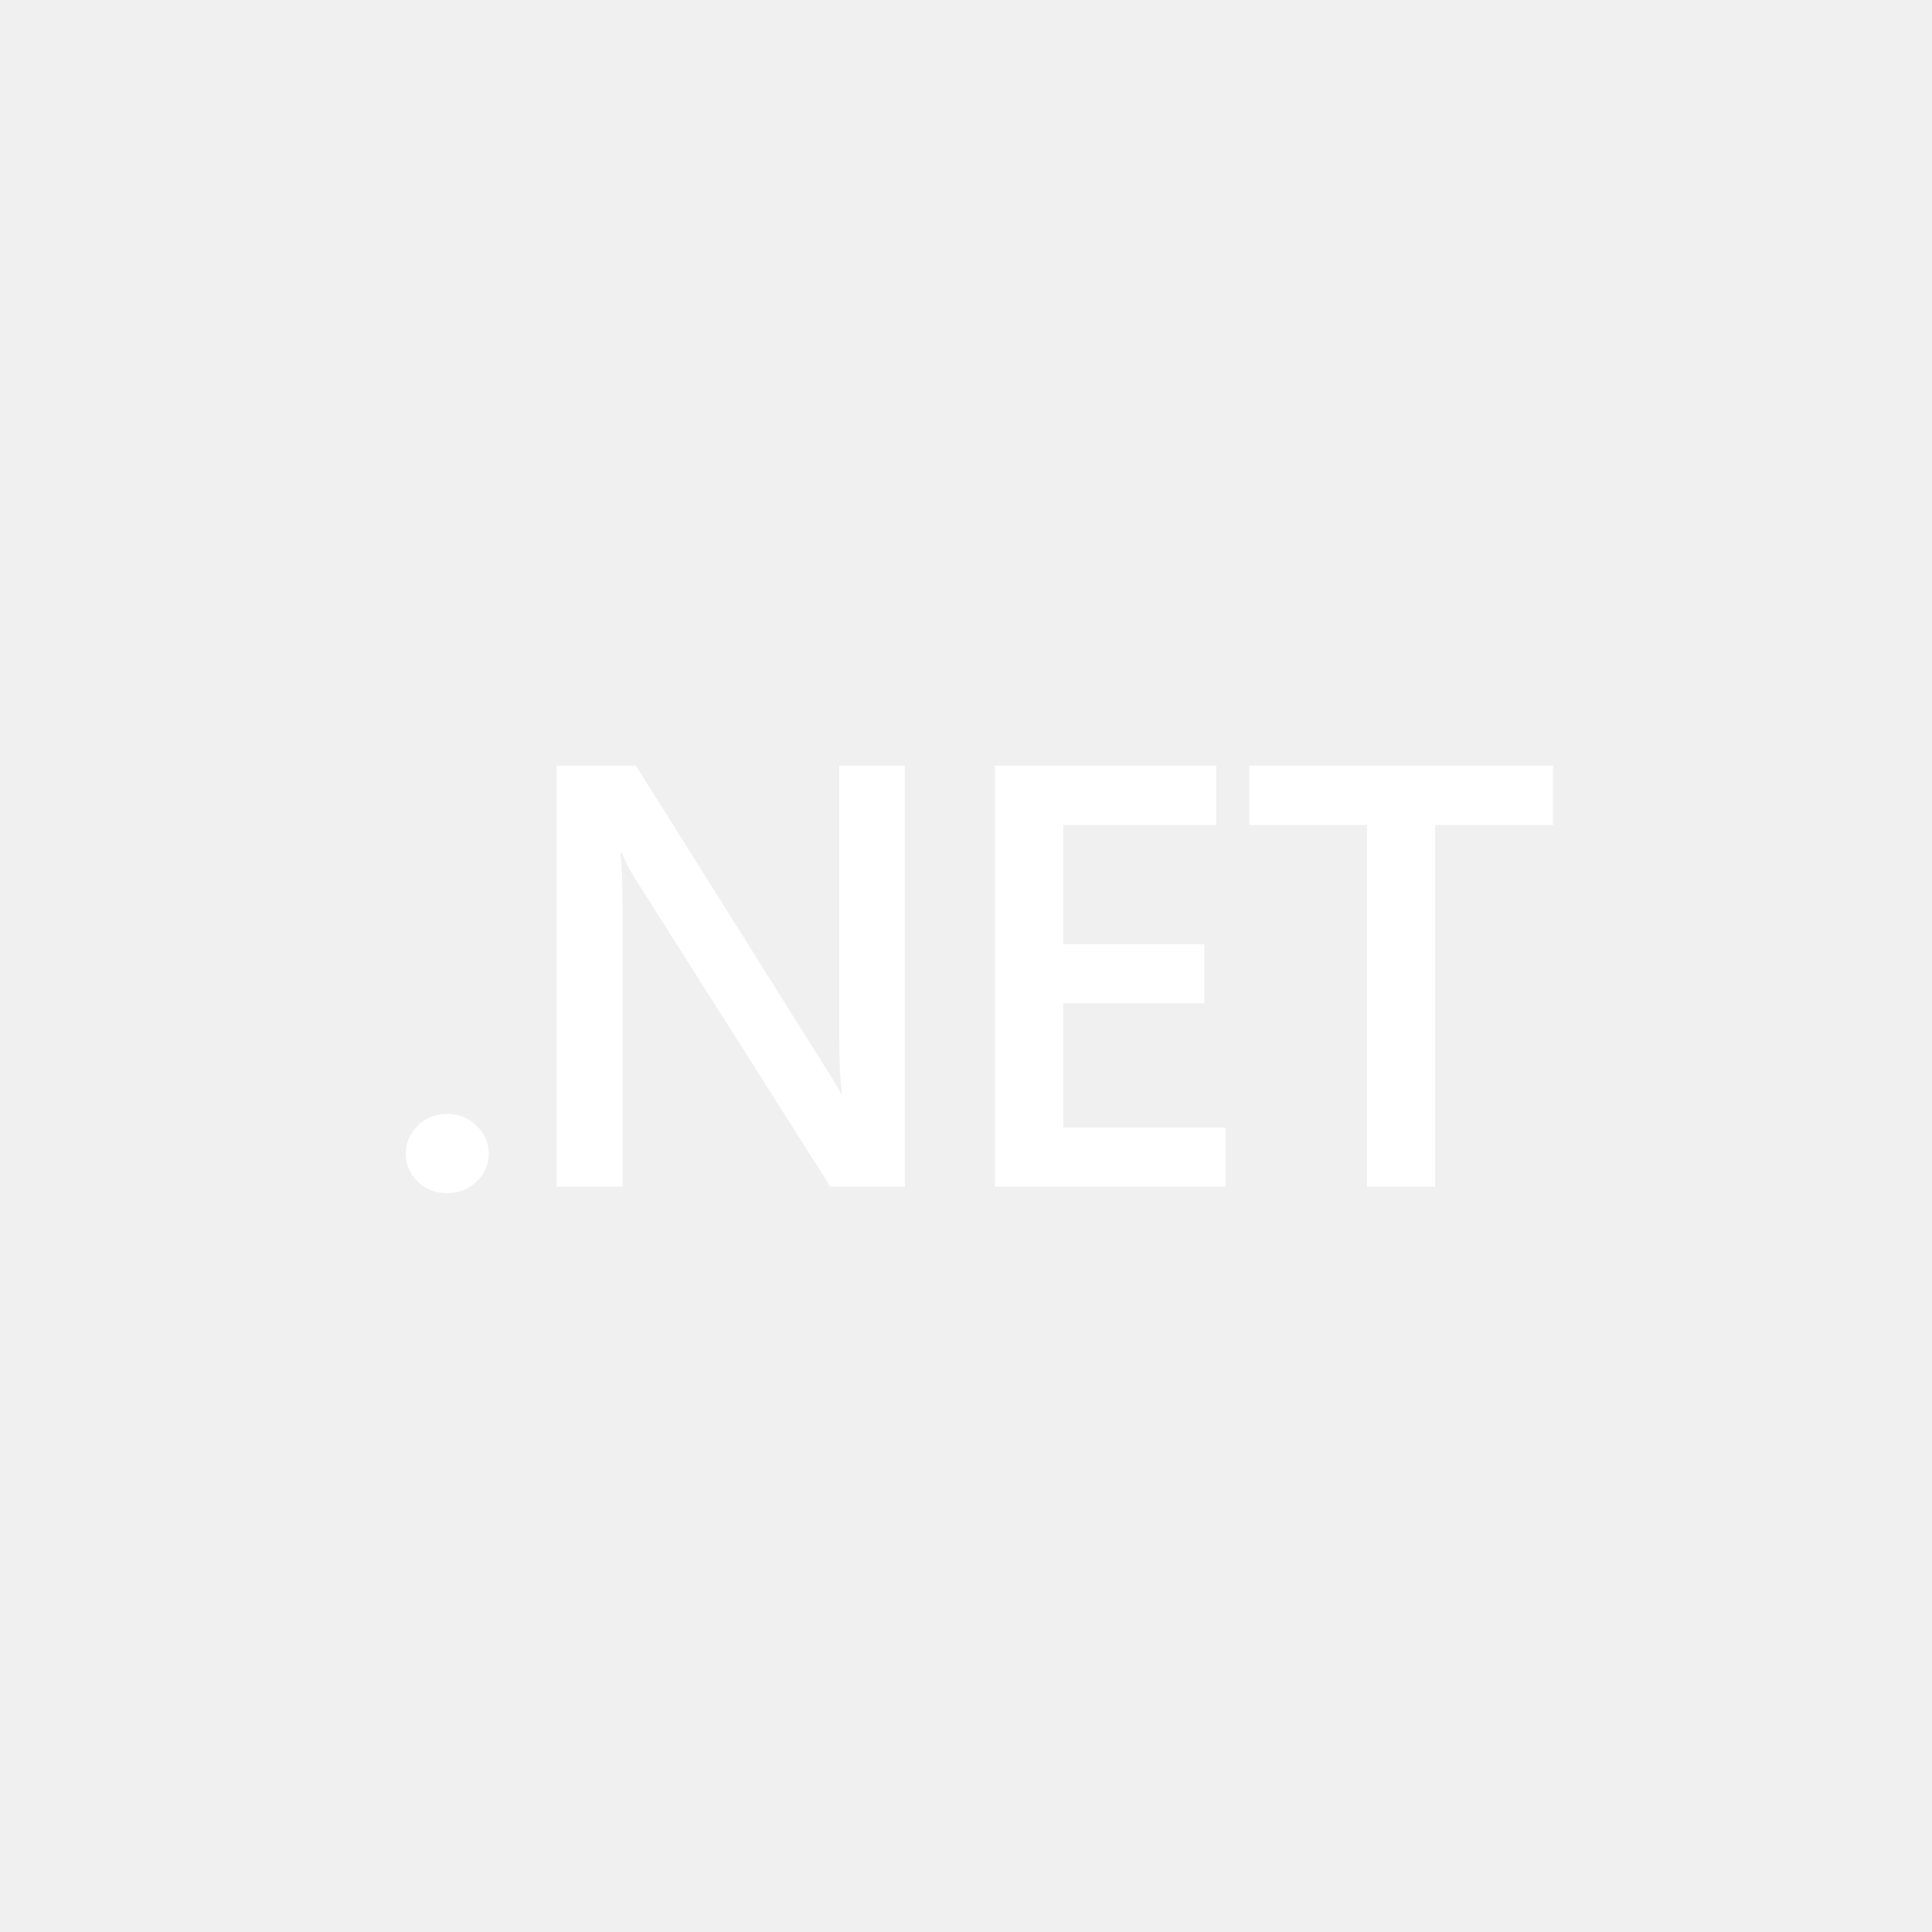
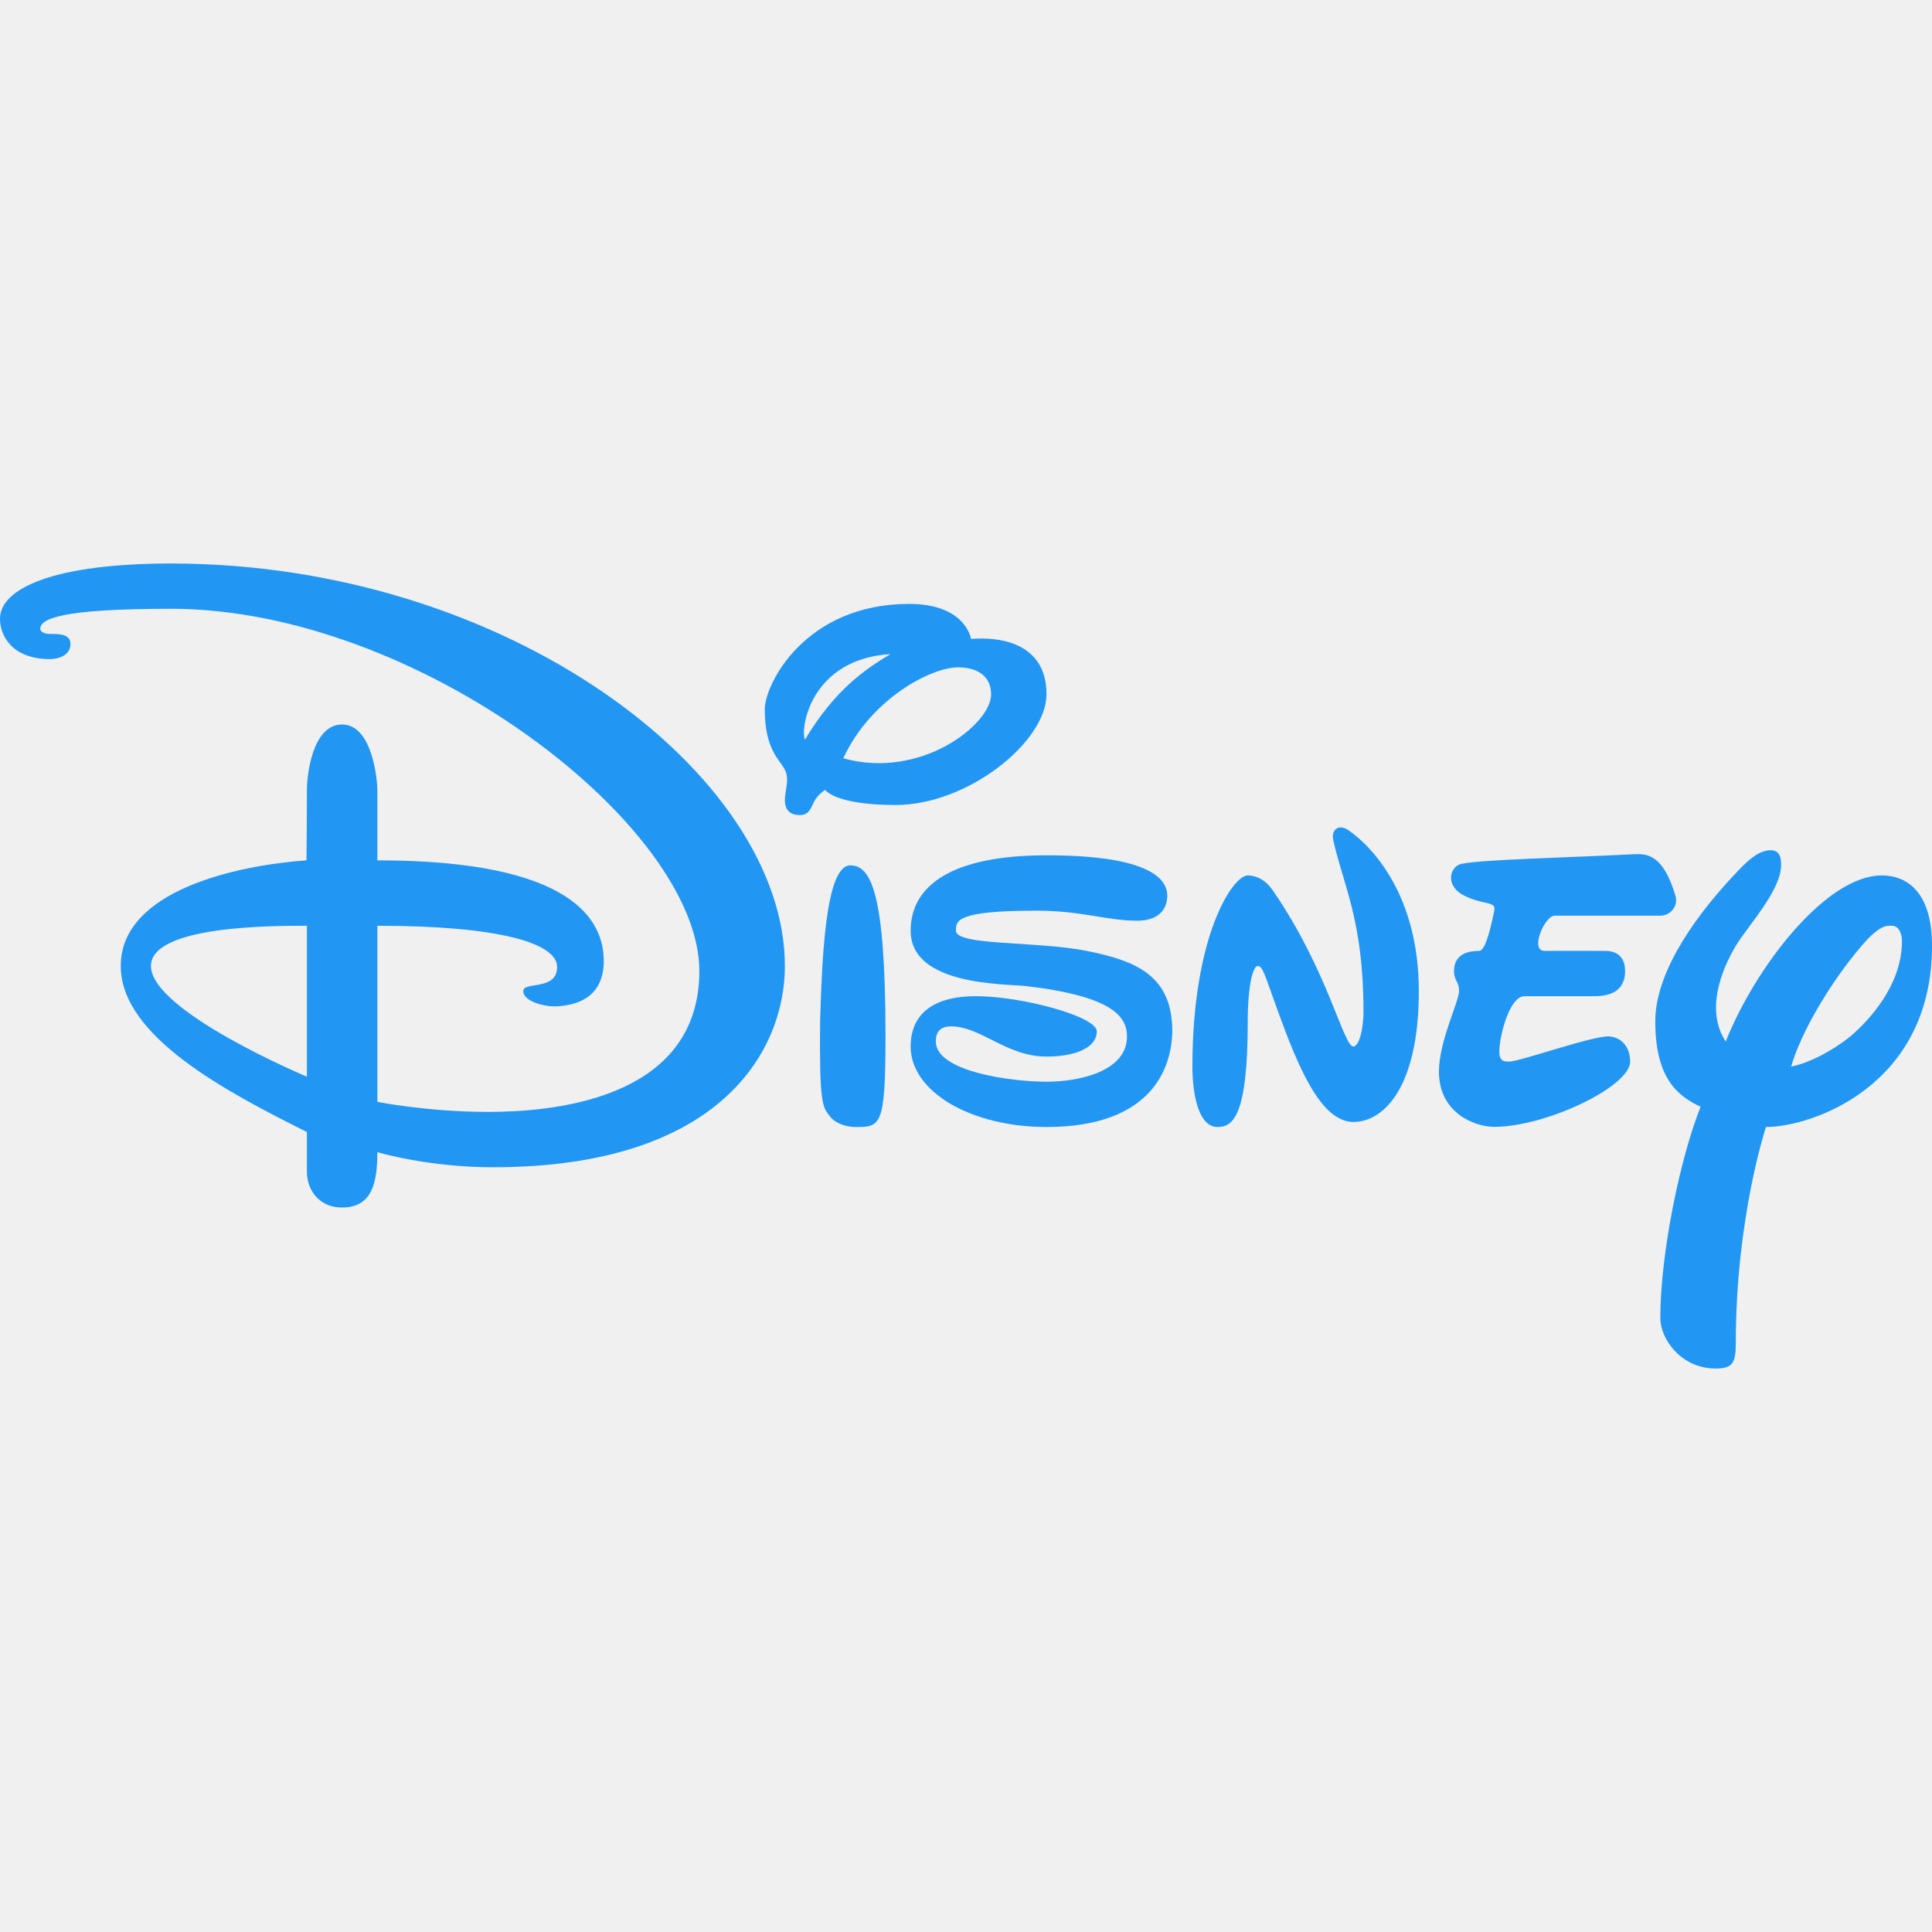
- <svg xmlns="http://www.w3.org/2000/svg" width="456" height="456" viewBox="0 0 456 456" version="1.1" xml:space="preserve" style="fill-rule:evenodd;clip-rule:evenodd;stroke-linejoin:round;stroke-miterlimit:2;">
-   <path d="m 105.5,281.609 c -2.703,0 -5.001,-0.9 -6.893,-2.702 -1.892,-1.848 -2.838,-4.042 -2.838,-6.582 0,-2.587 0.946,-4.804 2.838,-6.652 1.892,-1.848 4.19,-2.772 6.893,-2.772 2.748,0 5.068,0.924 6.96,2.772 1.937,1.848 2.906,4.064 2.906,6.652 0,2.54 -0.968,4.734 -2.906,6.582 -1.892,1.802 -4.212,2.702 -6.96,2.702 z" style="fill:#ffffff;fill-rule:nonzero;stroke-width:0.838" />
-   <path d="M 213.561,280.084 H 195.99 L 149.7,207.054 c -1.171,-1.848 -2.14,-3.765 -2.906,-5.751 h -0.406 c 0.361,2.125 0.541,6.675 0.541,13.65 v 65.132 h -15.543 v -99.36 h 18.719 l 44.737,71.298 c 1.892,2.957 3.109,4.989 3.649,6.098 h 0.27 c -0.45,-2.632 -0.676,-7.09 -0.676,-13.373 v -64.023 h 15.476 z" style="fill:#ffffff;fill-rule:nonzero;stroke-width:0.838" />
-   <path d="m 289.251,280.084 h -54.401 v -99.36 h 52.238 v 13.997 h -36.154 v 28.131 h 33.316 v 13.927 h -33.316 v 29.378 h 38.316 z" style="fill:#ffffff;fill-rule:nonzero;stroke-width:0.838" />
-   <path d="M 366.565,194.721 H 338.722 v 85.363 h -16.084 v -85.363 h -27.775 v -13.997 h 71.701 z" style="fill:#ffffff;fill-rule:nonzero;stroke-width:0.838" />
+ <svg xmlns="http://www.w3.org/2000/svg" viewBox="0 0 48 48" width="48px" height="48px">
+   <path fill="#2196f3" d="M41.25,22.75c-1,0-1.75,0-2.625,0c-0.25,0-0.625,0.875-0.25,0.875c0.459,0,0.72-0.005,1.5,0 c0.095,0.001,0.5,0,0.5,0.5c0,0.285-0.125,0.625-0.75,0.625c-0.375,0-0.625,0-1.75,0c-0.375,0-0.625,1-0.625,1.375 c0,0.25,0.125,0.25,0.25,0.25c0.258,0,2.127-0.666,2.5-0.625c0.297,0.033,0.5,0.274,0.5,0.625c0,0.625-2.096,1.621-3.375,1.621 c-0.5,0-1.375-0.353-1.375-1.371c0-0.75,0.5-1.75,0.5-2s-0.125-0.25-0.125-0.5s0.125-0.5,0.625-0.5c0.125,0,0.25-0.375,0.375-1 c0.049-0.247-0.25-0.125-0.75-0.375c-0.45-0.225-0.371-0.657-0.125-0.769c0.268-0.121,2.877-0.179,4.311-0.257 c0.355-0.019,0.751-0.013,1.064,1.026C41.704,22.513,41.5,22.75,41.25,22.75z" />
+   <path fill="#2196f3" d="M33.625,27.875c-0.81,0-1.375-1.375-1.875-2.75C31.425,24.23,31.375,24,31.25,24S31,24.5,31,25.375 C31,27.75,30.625,28,30.25,28c-0.5,0-0.625-0.896-0.625-1.5c0-3.25,1-4.75,1.375-4.75c0.183,0,0.425,0.084,0.625,0.375 c1.375,2,1.75,3.875,2,3.875c0.125,0,0.25-0.375,0.25-0.875c0-2.25-0.5-3.125-0.75-4.25c-0.06-0.271,0.144-0.409,0.375-0.25 c0.599,0.412,1.75,1.625,1.75,4S34.387,27.875,33.625,27.875z" />
+   <path fill="#2196f3" d="M29,22.25c0,0.375-0.25,0.625-0.75,0.625c-0.75,0-1.375-0.25-2.5-0.25c-2,0-2,0.25-2,0.5 c0,0.376,2,0.25,3.25,0.5s2.125,0.625,2.125,2C29.111,26.523,28.625,28,26,28c-1.875,0-3.375-0.875-3.375-2 c0-0.389,0.125-1.25,1.625-1.25c1.125,0,3,0.5,3,0.875S26.777,26.25,26,26.25c-1,0-1.625-0.75-2.375-0.75 c-0.25,0-0.375,0.125-0.375,0.375c0,0.75,1.875,1,2.75,1c0.801,0,2-0.25,2-1.125c0-0.5-0.375-1-2.5-1.25 c-0.517-0.061-2.875,0-2.875-1.375c0-1.125,1.02-1.875,3.375-1.875S29,21.75,29,22.25z" />
+   <path fill="#2196f3" d="M21.25,28c-0.264,0-0.524-0.115-0.633-0.266c-0.189-0.235-0.261-0.35-0.242-2.359 c0.047-1.49,0.125-3.875,0.75-3.875c0.5,0,0.875,0.625,0.875,4.25C22,28,21.875,28,21.25,28z" />
+   <path fill="#2196f3" d="M24.125,15.875c0,0-0.125-0.871-1.538-0.871C20,15.004,19,17,19,17.625c0,1,0.375,1.25,0.5,1.5 s0,0.5,0,0.75s0.125,0.375,0.375,0.375s0.281-0.219,0.375-0.375s0.25-0.25,0.25-0.25S20.75,20,22.25,20 c1.802,0,3.75-1.575,3.75-2.75C26,15.625,24.133,15.881,24.125,15.875z M20,18.375c-0.125-0.25,0.125-2,2.125-2.125 C21.5,16.625,20.75,17.125,20,18.375z M20.951,18.84c0.674-1.465,2.172-2.26,2.85-2.26c0.573,0,0.823,0.295,0.823,0.67 C24.625,18,22.875,19.375,20.951,18.84z" />
+   <path fill="#2196f3" d="M46.75,21.75c-1.375,0-3.125,2.25-3.875,4.125c-0.5-0.75-0.125-1.75,0.25-2.375 c0.295-0.492,1.125-1.375,1.125-2c0-0.125,0-0.375-0.25-0.375s-0.474,0.148-0.81,0.5c-1.315,1.375-2.065,2.694-2.065,3.75 c0,1.5,0.625,1.875,1.125,2.125c-0.5,1.25-1,3.625-1,5.25c0,0.5,0.5,1.25,1.375,1.25c0.411,0,0.5-0.125,0.5-0.625 c0-3.125,0.75-5.375,0.75-5.375C45,28,48,26.991,48,23.5C48,22.155,47.375,21.75,46.75,21.75z M46.051,25.681 c-0.232,0.213-0.926,0.694-1.551,0.819c0.25-0.875,1-2.125,1.75-3C46.71,22.963,46.881,23,47,23c0.204,0,0.254,0.25,0.254,0.375 C47.254,24.5,46.414,25.348,46.051,25.681z" />
+   <path fill="#2196f3" d="M4.25,14C1.375,14,0,14.604,0,15.375c0,0.37,0.25,1,1.25,1c0,0,0.5,0,0.5-0.375 c0-0.25-0.277-0.25-0.5-0.25C1,15.75,1,15.625,1,15.625c0-0.25,0.5-0.5,3.25-0.5c6.125,0,13.125,5.391,13.125,9 c0,3.25-3.774,3.5-5.25,3.5c-1.5,0-2.75-0.25-2.75-0.25s0-3.157,0-4.375c3,0,4.466,0.425,4.466,1.025S13,24.375,13,24.625 s0.528,0.403,0.875,0.375C14.222,24.972,15,24.853,15,23.875c0-1-0.75-2.5-5.625-2.5c0,0,0-1.5,0-1.75S9.25,18,8.5,18 s-0.875,1.287-0.875,1.625c0,0.875-0.011,1.75-0.011,1.75C5.875,21.5,3,22.125,3,24c0,1.75,2.625,3.125,4.625,4.125 c0,0.625,0,0.625,0,1S7.875,30,8.5,30c0.75,0,0.875-0.625,0.875-1.375c0,0,1.25,0.375,2.875,0.375c5.625,0,7.25-2.875,7.25-5 C19.5,19.25,12.625,14,4.25,14z M7.625,26.75c0,0-3.875-1.625-3.875-2.75c0-1,3-1,3.875-1V26.75z" />
</svg>
